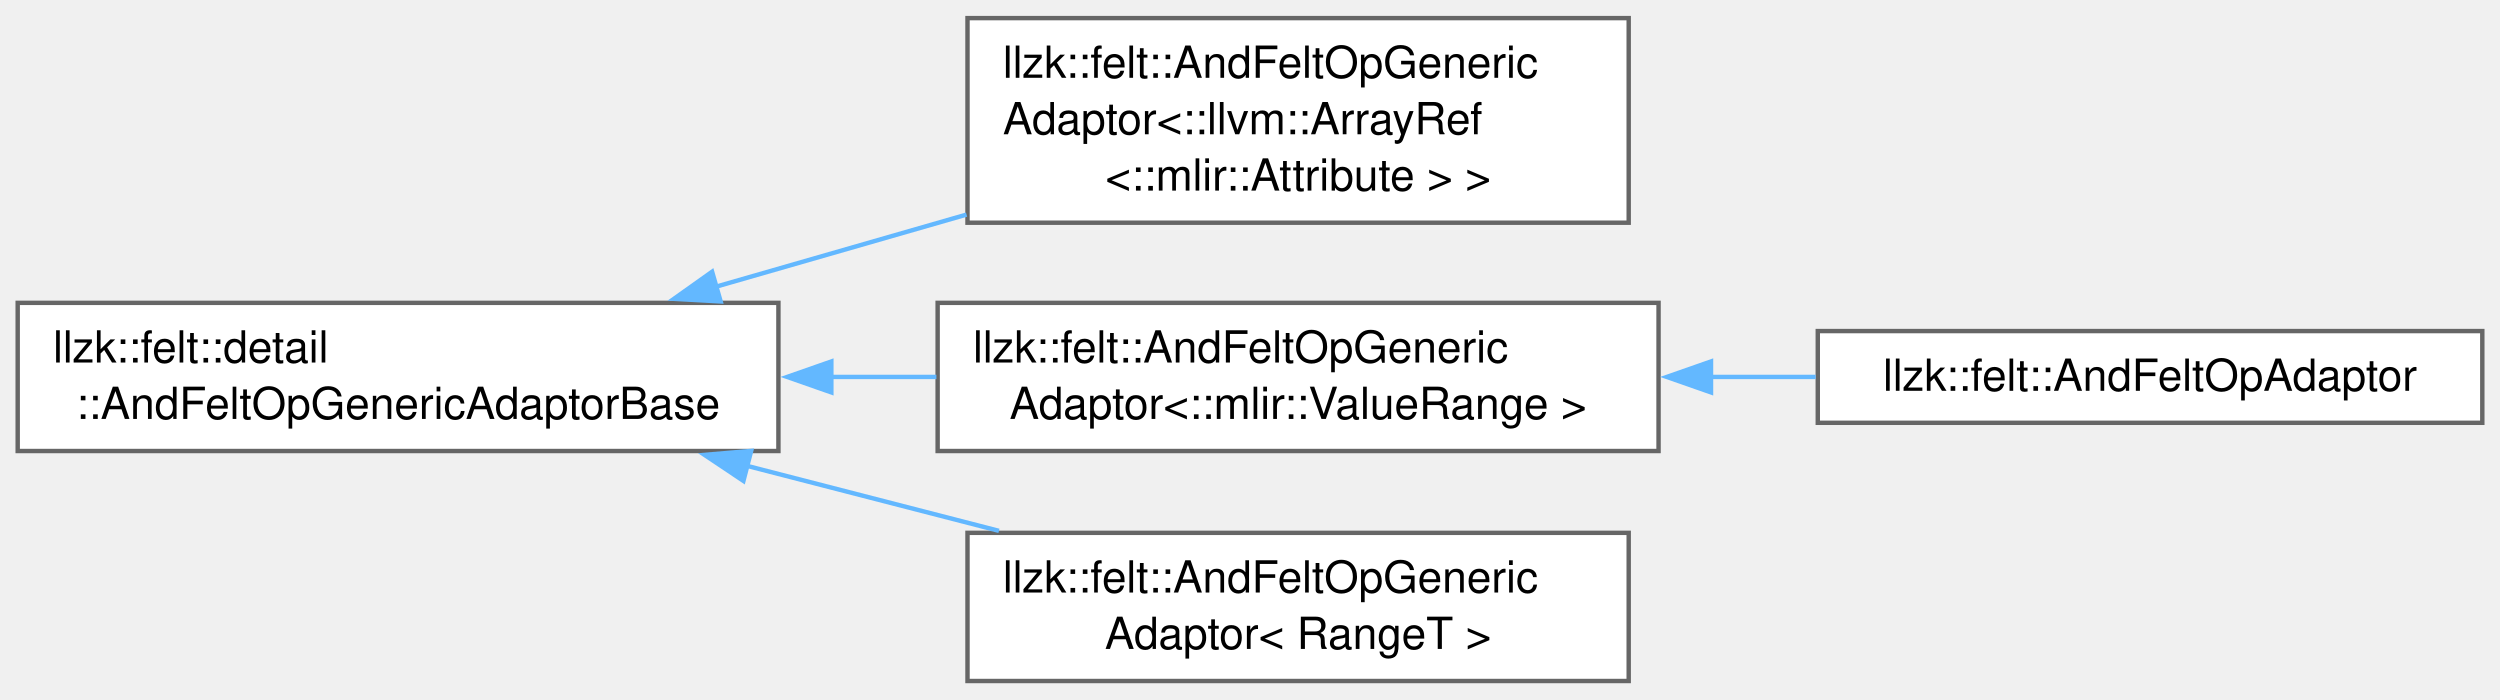
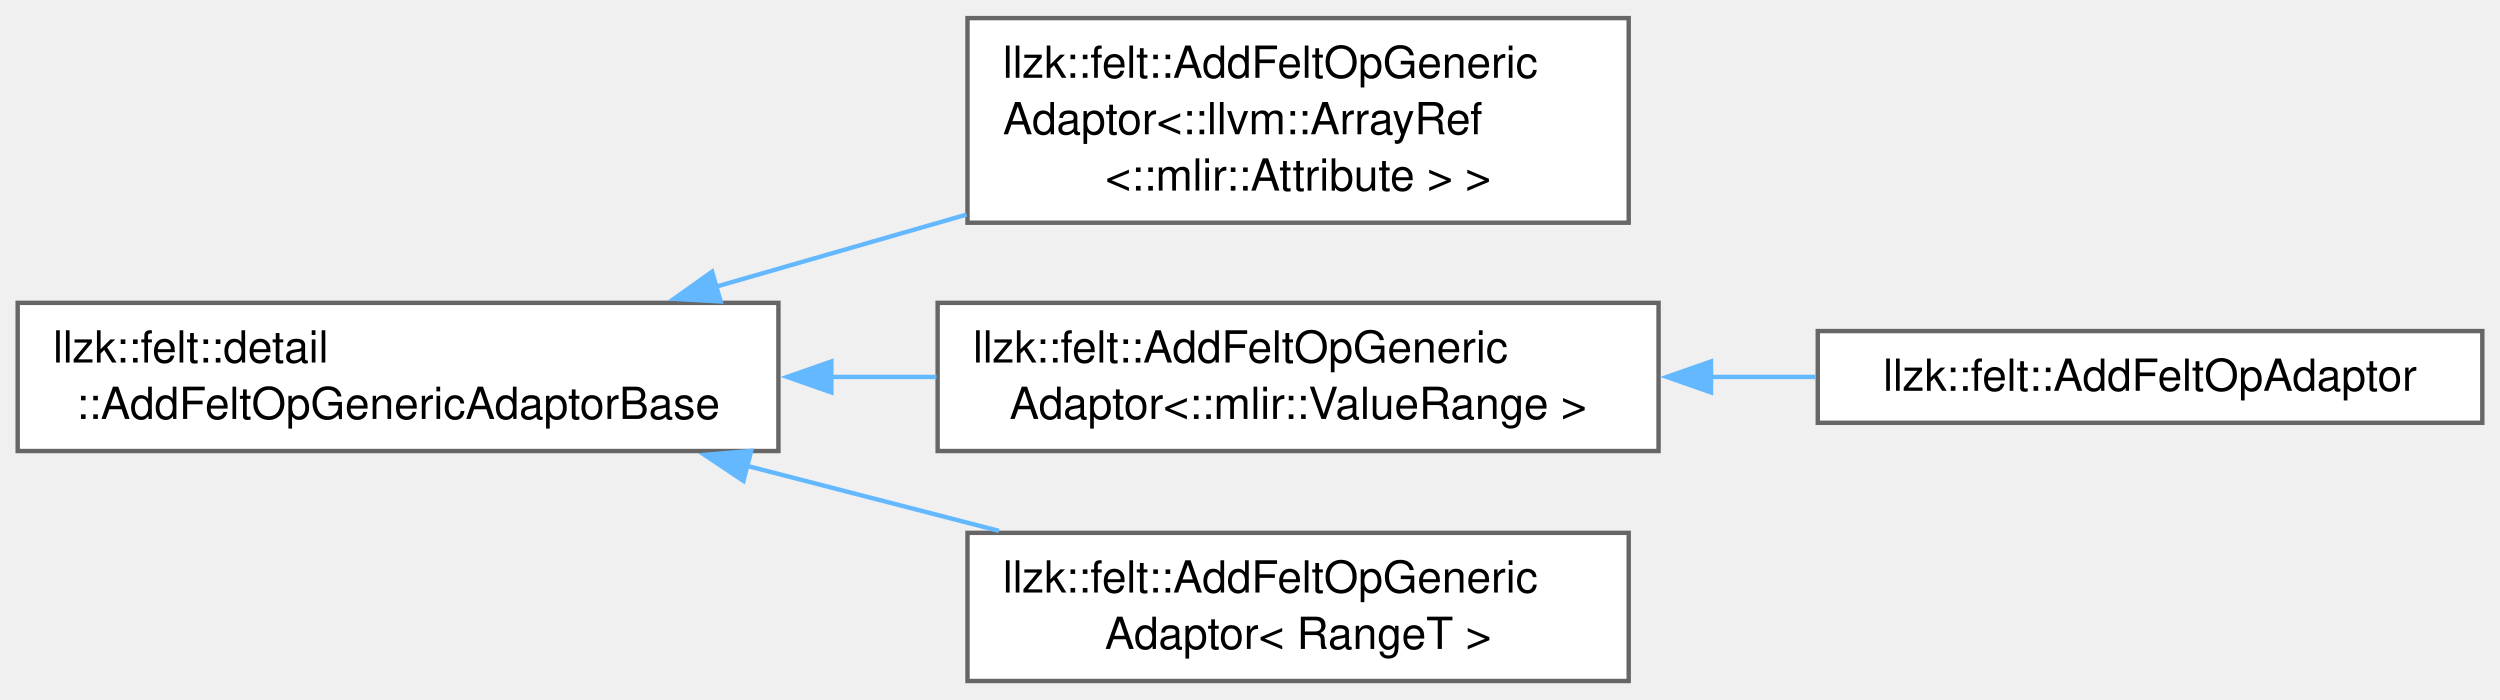
<svg xmlns="http://www.w3.org/2000/svg" xmlns:xlink="http://www.w3.org/1999/xlink" width="565pt" height="158pt" viewBox="0.00 0.00 565.25 157.88">
  <g id="graph0" class="graph" transform="scale(1 1) rotate(0) translate(4 153.88)">
    <g id="Node000000" class="node">
      <g id="a_Node000000">
-         <a xlink:href="classllzk_1_1felt_1_1detail_1_1AndFeltOpGenericAdaptorBase.html" target="_top" xlink:title=" ">
+         <a xlink:href="classllzk_1_1felt_1_1detail_1_1AddFeltOpGenericAdaptorBase.html" target="_top" xlink:title=" ">
          <polygon fill="white" stroke="#666666" points="172,-85.5 0,-85.5 0,-52 172,-52 172,-85.5" />
          <text text-anchor="start" x="8" y="-72" font-family="Helvetica,sans-Serif" font-size="10.00">llzk::felt::detail</text>
-           <text text-anchor="middle" x="86" y="-59.25" font-family="Helvetica,sans-Serif" font-size="10.00">::AndFeltOpGenericAdaptorBase</text>
+           <text text-anchor="middle" x="86" y="-59.25" font-family="Helvetica,sans-Serif" font-size="10.00">::AddFeltOpGenericAdaptorBase</text>
        </a>
      </g>
    </g>
    <g id="Node000001" class="node">
      <g id="a_Node000001">
-         <a xlink:href="classllzk_1_1felt_1_1AndFeltOpGenericAdaptor.html" target="_top" xlink:title=" ">
+         <a xlink:href="classllzk_1_1felt_1_1AddFeltOpGenericAdaptor.html" target="_top" xlink:title=" ">
          <polygon fill="white" stroke="#666666" points="364.25,-149.88 214.75,-149.88 214.75,-103.62 364.25,-103.62 364.25,-149.88" />
-           <text text-anchor="start" x="222.75" y="-136.38" font-family="Helvetica,sans-Serif" font-size="10.00">llzk::felt::AndFeltOpGeneric</text>
+           <text text-anchor="start" x="222.75" y="-136.38" font-family="Helvetica,sans-Serif" font-size="10.00">llzk::felt::AddFeltOpGeneric</text>
          <text text-anchor="start" x="222.75" y="-123.62" font-family="Helvetica,sans-Serif" font-size="10.00">Adaptor&lt;::llvm::ArrayRef</text>
          <text text-anchor="middle" x="289.5" y="-110.88" font-family="Helvetica,sans-Serif" font-size="10.00">&lt;::mlir::Attribute &gt; &gt;</text>
        </a>
      </g>
    </g>
-     <g id="edge211_Node000000_Node000001" class="edge">
-       <g id="a_edge211_Node000000_Node000001">
+     <g id="edge207_Node000000_Node000001" class="edge">
+       <g id="a_edge207_Node000000_Node000001">
        <a xlink:title=" ">
          <path fill="none" stroke="#63b8ff" d="M157.83,-89.14C176.2,-94.42 196.02,-100.13 214.54,-105.46" />
          <polygon fill="#63b8ff" stroke="#63b8ff" points="158.94,-85.82 148.37,-86.41 157.01,-92.54 158.94,-85.82" />
        </a>
      </g>
    </g>
    <g id="Node000002" class="node">
      <g id="a_Node000002">
-         <a xlink:href="classllzk_1_1felt_1_1AndFeltOpGenericAdaptor.html" target="_top" xlink:title=" ">
+         <a xlink:href="classllzk_1_1felt_1_1AddFeltOpGenericAdaptor.html" target="_top" xlink:title=" ">
          <polygon fill="white" stroke="#666666" points="371,-85.5 208,-85.5 208,-52 371,-52 371,-85.5" />
-           <text text-anchor="start" x="216" y="-72" font-family="Helvetica,sans-Serif" font-size="10.00">llzk::felt::AndFeltOpGeneric</text>
+           <text text-anchor="start" x="216" y="-72" font-family="Helvetica,sans-Serif" font-size="10.00">llzk::felt::AddFeltOpGeneric</text>
          <text text-anchor="middle" x="289.5" y="-59.25" font-family="Helvetica,sans-Serif" font-size="10.00">Adaptor&lt;::mlir::ValueRange &gt;</text>
        </a>
      </g>
    </g>
-     <g id="edge212_Node000000_Node000002" class="edge">
-       <g id="a_edge212_Node000000_Node000002">
+     <g id="edge208_Node000000_Node000002" class="edge">
+       <g id="a_edge208_Node000000_Node000002">
        <a xlink:title=" ">
          <path fill="none" stroke="#63b8ff" d="M183.75,-68.75C191.78,-68.75 199.84,-68.75 207.72,-68.75" />
          <polygon fill="#63b8ff" stroke="#63b8ff" points="183.97,-65.25 173.97,-68.75 183.97,-72.25 183.97,-65.25" />
        </a>
      </g>
    </g>
    <g id="Node000004" class="node">
      <g id="a_Node000004">
-         <a xlink:href="classllzk_1_1felt_1_1AndFeltOpGenericAdaptor.html" target="_top" xlink:title=" ">
+         <a xlink:href="classllzk_1_1felt_1_1AddFeltOpGenericAdaptor.html" target="_top" xlink:title=" ">
          <polygon fill="white" stroke="#666666" points="364.25,-33.5 214.75,-33.5 214.75,0 364.25,0 364.25,-33.5" />
-           <text text-anchor="start" x="222.75" y="-20" font-family="Helvetica,sans-Serif" font-size="10.00">llzk::felt::AndFeltOpGeneric</text>
+           <text text-anchor="start" x="222.75" y="-20" font-family="Helvetica,sans-Serif" font-size="10.00">llzk::felt::AddFeltOpGeneric</text>
          <text text-anchor="middle" x="289.5" y="-7.25" font-family="Helvetica,sans-Serif" font-size="10.00">Adaptor&lt; RangeT &gt;</text>
        </a>
      </g>
    </g>
-     <g id="edge214_Node000000_Node000004" class="edge">
-       <g id="a_edge214_Node000000_Node000004">
+     <g id="edge210_Node000000_Node000004" class="edge">
+       <g id="a_edge210_Node000000_Node000004">
        <a xlink:title=" ">
          <path fill="none" stroke="#63b8ff" d="M164.76,-48.68C183.61,-43.82 203.58,-38.66 221.86,-33.95" />
          <polygon fill="#63b8ff" stroke="#63b8ff" points="164.09,-45.24 155.28,-51.13 165.84,-52.02 164.09,-45.24" />
        </a>
      </g>
    </g>
    <g id="Node000003" class="node">
      <g id="a_Node000003">
-         <a xlink:href="classllzk_1_1felt_1_1AndFeltOpAdaptor.html" target="_top" xlink:title=" ">
+         <a xlink:href="classllzk_1_1felt_1_1AddFeltOpAdaptor.html" target="_top" xlink:title=" ">
          <polygon fill="white" stroke="#666666" points="557.25,-79.12 407,-79.12 407,-58.38 557.25,-58.38 557.25,-79.12" />
-           <text text-anchor="middle" x="482.12" y="-65.62" font-family="Helvetica,sans-Serif" font-size="10.00">llzk::felt::AndFeltOpAdaptor</text>
+           <text text-anchor="middle" x="482.12" y="-65.62" font-family="Helvetica,sans-Serif" font-size="10.00">llzk::felt::AddFeltOpAdaptor</text>
        </a>
      </g>
    </g>
-     <g id="edge213_Node000002_Node000003" class="edge">
-       <g id="a_edge213_Node000002_Node000003">
+     <g id="edge209_Node000002_Node000003" class="edge">
+       <g id="a_edge209_Node000002_Node000003">
        <a xlink:title=" ">
          <path fill="none" stroke="#63b8ff" d="M382.62,-68.75C390.63,-68.75 398.67,-68.75 406.52,-68.75" />
          <polygon fill="#63b8ff" stroke="#63b8ff" points="382.86,-65.25 372.86,-68.75 382.86,-72.25 382.86,-65.25" />
        </a>
      </g>
    </g>
  </g>
</svg>
